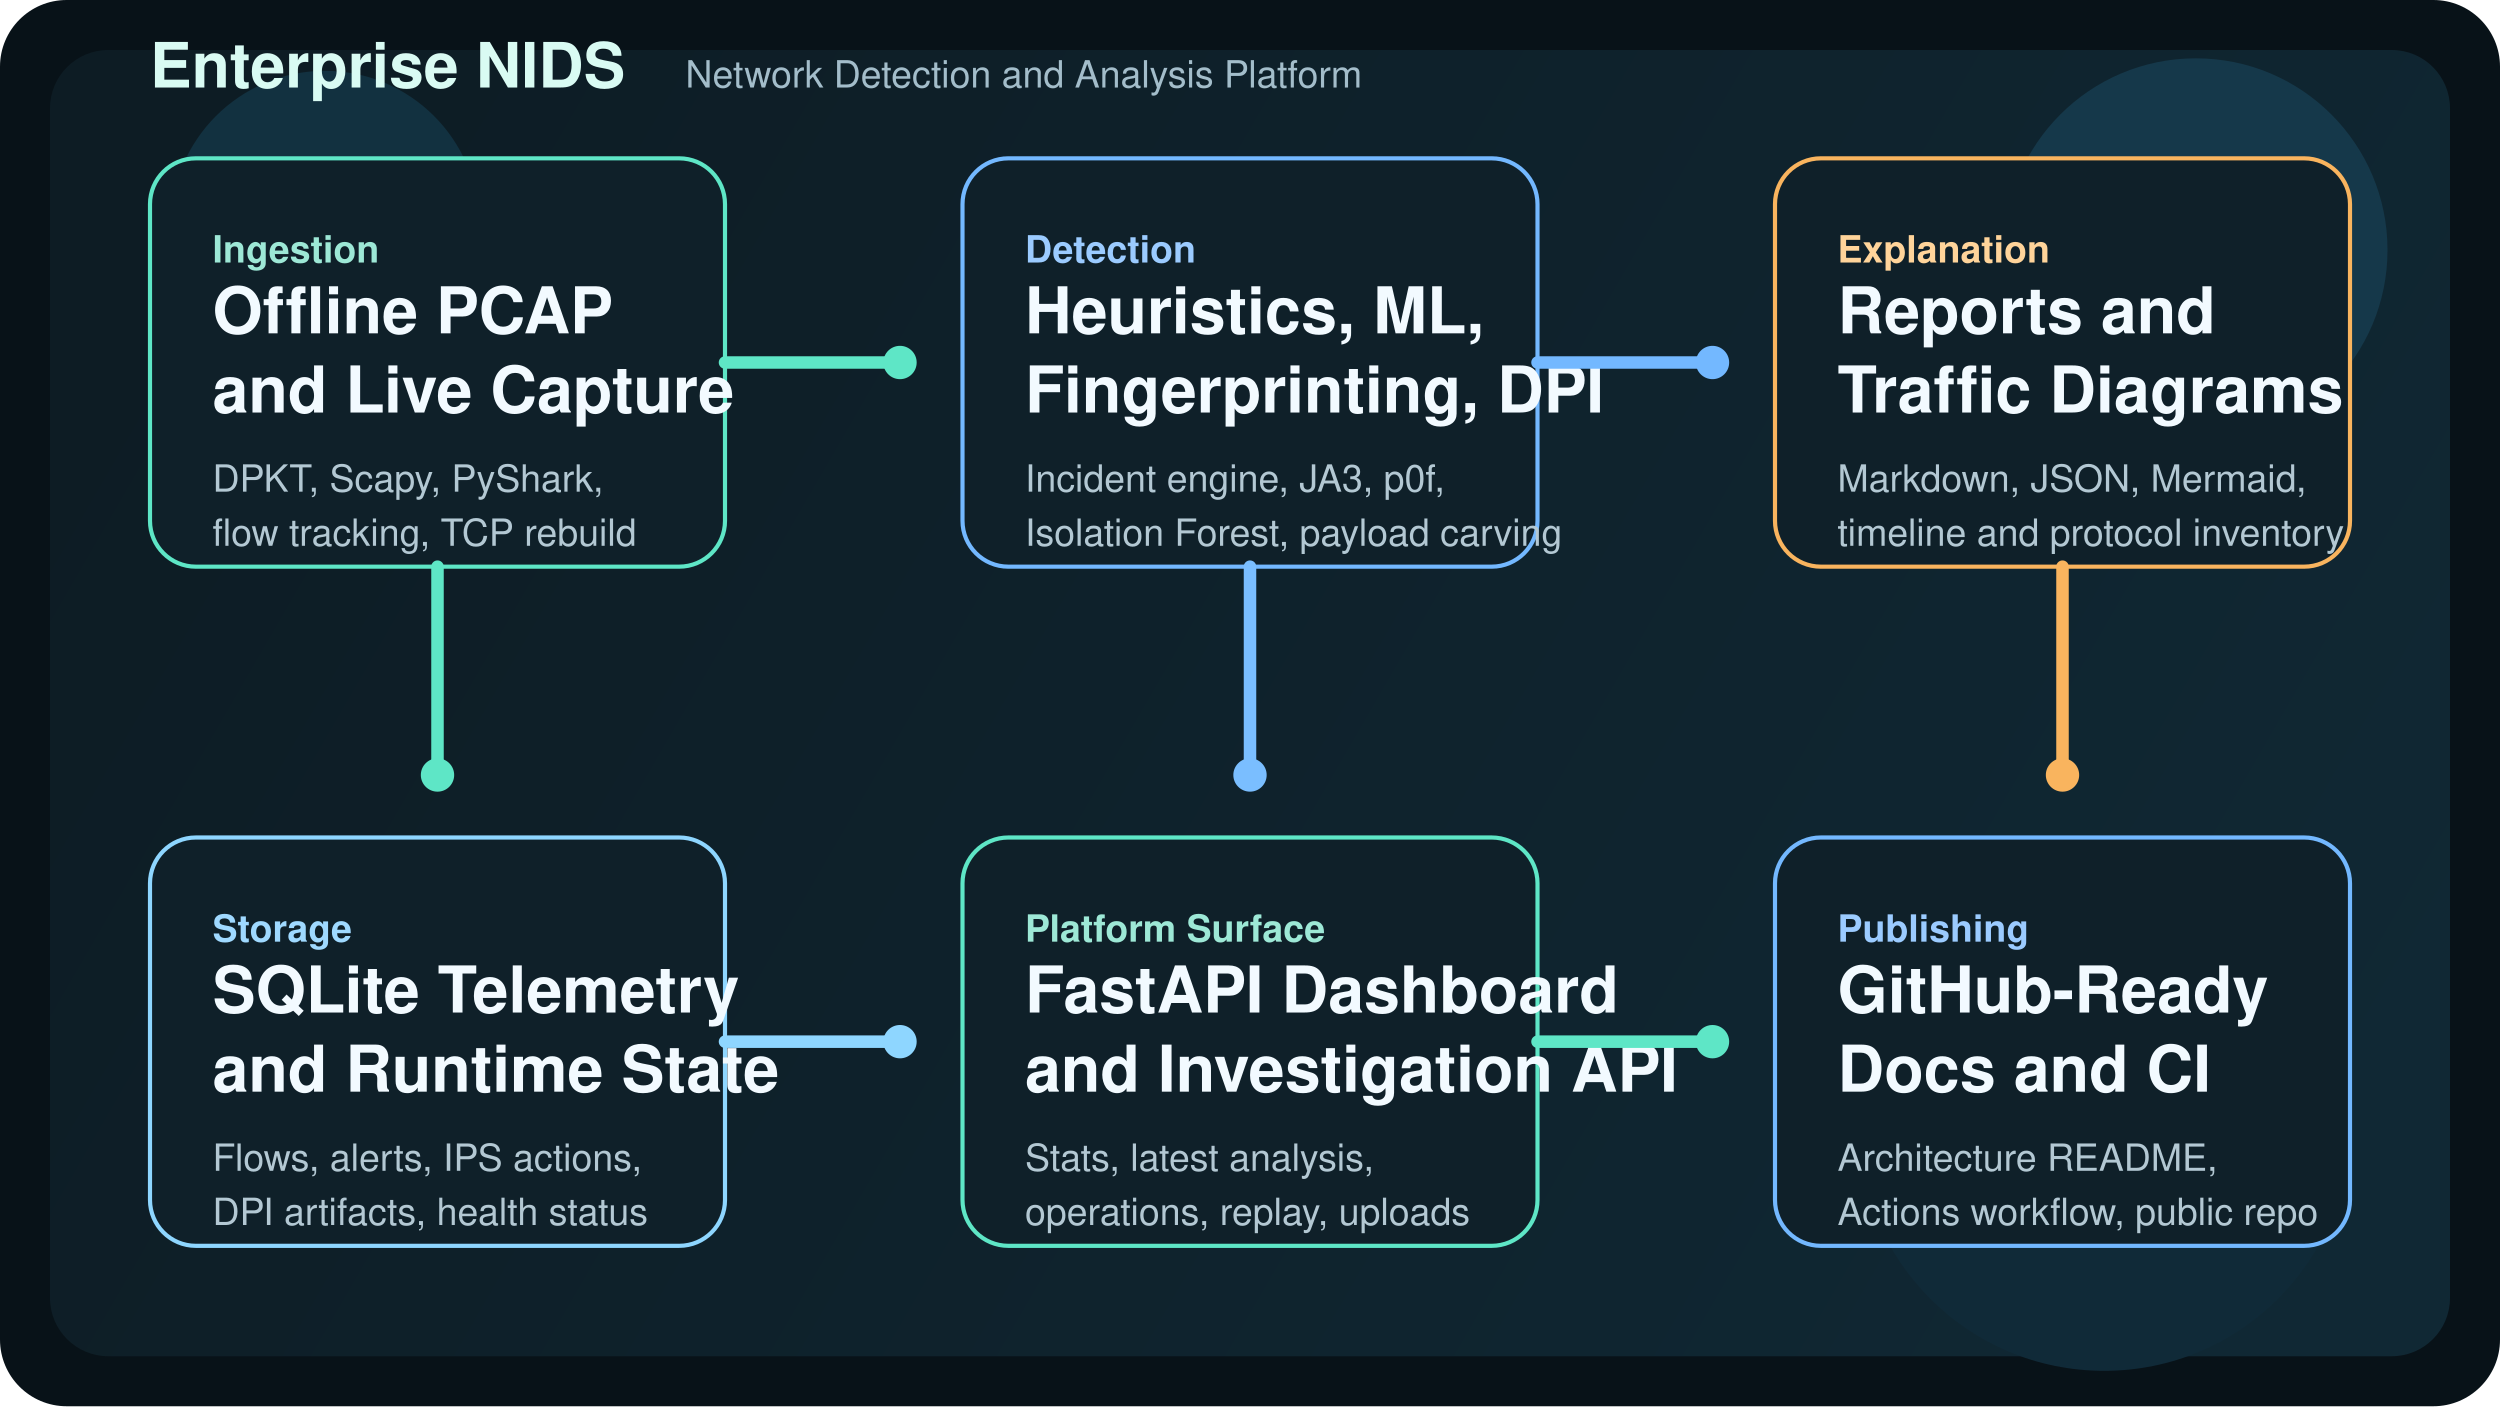
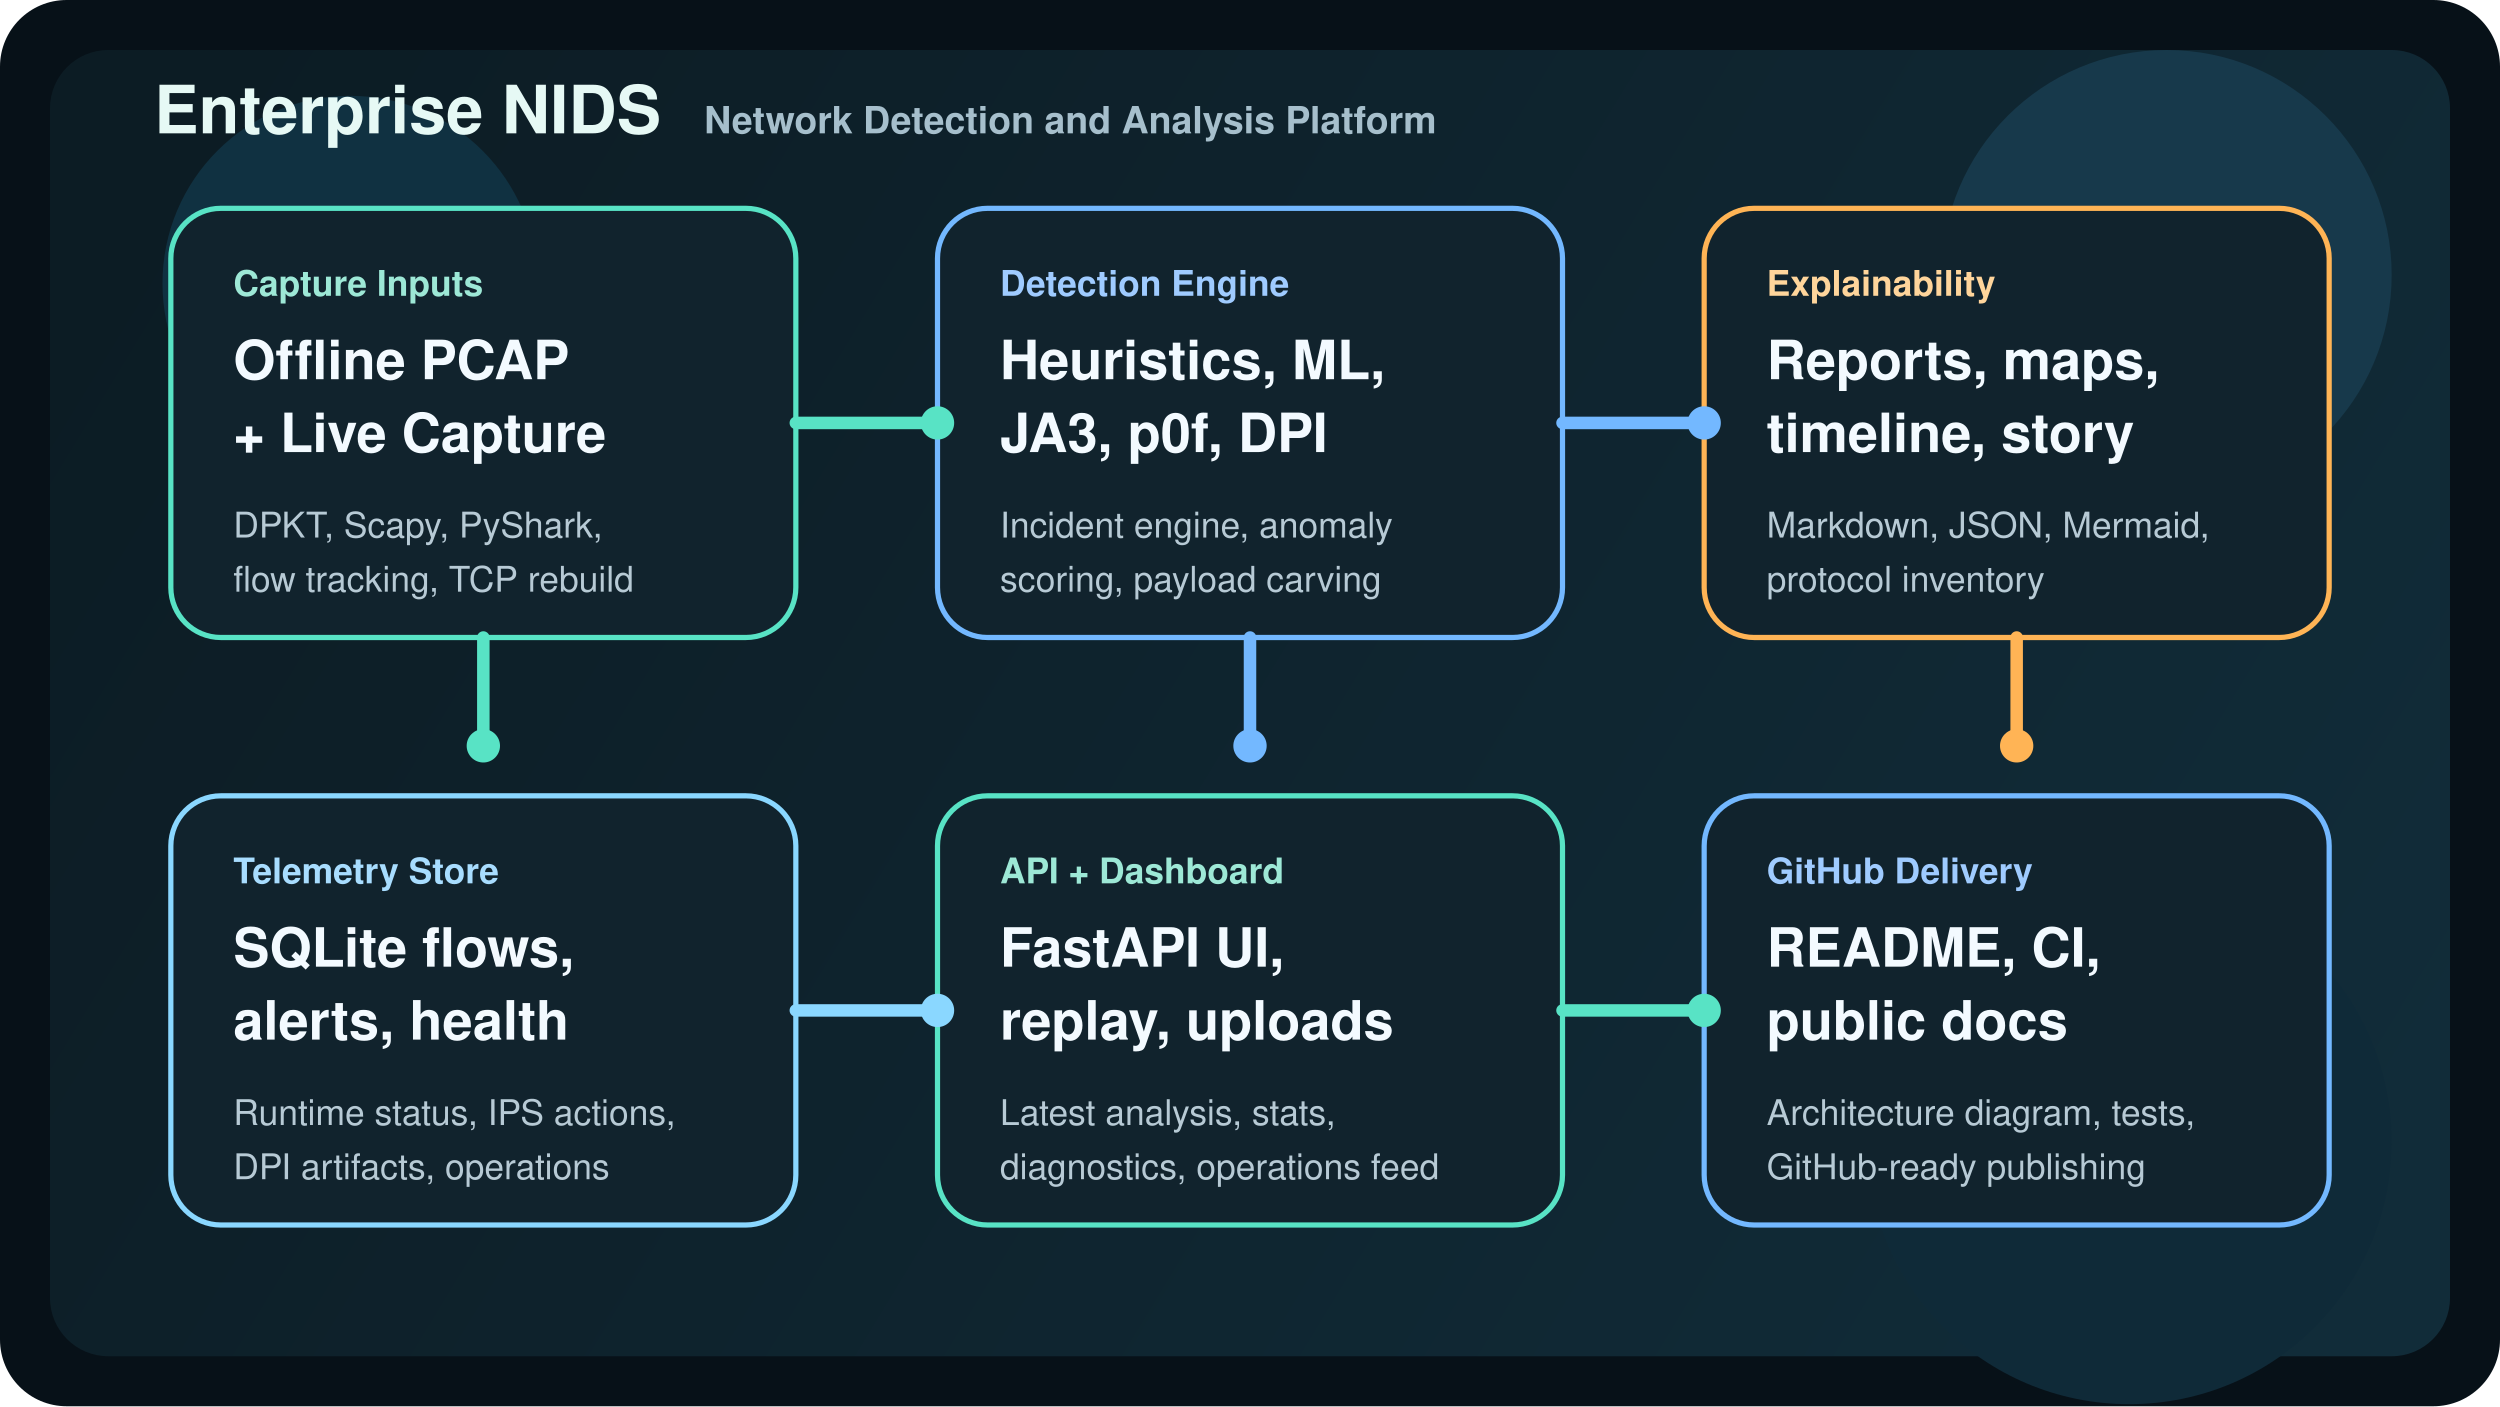
<svg xmlns="http://www.w3.org/2000/svg" width="1200" height="675" viewBox="0 0 1200 675" fill="none">
-   <rect width="1200" height="675" rx="32" fill="#081218" />
+   <rect width="1200" height="675" rx="32" fill="#071118" />
  <rect x="24" y="24" width="1152" height="627" rx="28" fill="url(#bg)" />
-   <circle cx="156" cy="108" r="74" fill="#123140" />
-   <circle cx="1054" cy="120" r="92" fill="#15384A" />
-   <circle cx="1010" cy="540" r="118" fill="#102A38" />
-   <rect x="72" y="76" width="276" height="196" rx="22" fill="#0F2029" stroke="#5EE6C6" stroke-width="2" />
-   <rect x="462" y="76" width="276" height="196" rx="22" fill="#0F2029" stroke="#73B8FF" stroke-width="2" />
-   <rect x="852" y="76" width="276" height="196" rx="22" fill="#0F2029" stroke="#F9B45E" stroke-width="2" />
-   <rect x="72" y="402" width="276" height="196" rx="22" fill="#0F2029" stroke="#8ED6FF" stroke-width="2" />
-   <rect x="462" y="402" width="276" height="196" rx="22" fill="#0F2029" stroke="#5EE6C6" stroke-width="2" />
-   <rect x="852" y="402" width="276" height="196" rx="22" fill="#0F2029" stroke="#73B8FF" stroke-width="2" />
-   <text x="102" y="126" fill="#9DE8D6" font-family="Helvetica, Arial, sans-serif" font-size="18" font-weight="700">Ingestion</text>
-   <text x="102" y="160" fill="#F2FAFF" font-family="Helvetica, Arial, sans-serif" font-size="31" font-weight="700">Offline PCAP</text>
-   <text x="102" y="198" fill="#F2FAFF" font-family="Helvetica, Arial, sans-serif" font-size="31" font-weight="700">and Live Capture</text>
-   <text x="102" y="236" fill="#B3C8D3" font-family="Helvetica, Arial, sans-serif" font-size="18">DPKT, Scapy, PyShark,</text>
-   <text x="102" y="262" fill="#B3C8D3" font-family="Helvetica, Arial, sans-serif" font-size="18">flow tracking, TCP rebuild</text>
-   <text x="492" y="126" fill="#9BCBFF" font-family="Helvetica, Arial, sans-serif" font-size="18" font-weight="700">Detection</text>
-   <text x="492" y="160" fill="#F2FAFF" font-family="Helvetica, Arial, sans-serif" font-size="31" font-weight="700">Heuristics, ML,</text>
-   <text x="492" y="198" fill="#F2FAFF" font-family="Helvetica, Arial, sans-serif" font-size="31" font-weight="700">Fingerprinting, DPI</text>
-   <text x="492" y="236" fill="#B3C8D3" font-family="Helvetica, Arial, sans-serif" font-size="18">Incident engine, JA3, p0f,</text>
-   <text x="492" y="262" fill="#B3C8D3" font-family="Helvetica, Arial, sans-serif" font-size="18">Isolation Forest, payload carving</text>
-   <text x="882" y="126" fill="#FFD49A" font-family="Helvetica, Arial, sans-serif" font-size="18" font-weight="700">Explanation</text>
-   <text x="882" y="160" fill="#F2FAFF" font-family="Helvetica, Arial, sans-serif" font-size="31" font-weight="700">Reports and</text>
-   <text x="882" y="198" fill="#F2FAFF" font-family="Helvetica, Arial, sans-serif" font-size="31" font-weight="700">Traffic Diagrams</text>
-   <text x="882" y="236" fill="#B3C8D3" font-family="Helvetica, Arial, sans-serif" font-size="18">Markdown, JSON, Mermaid,</text>
-   <text x="882" y="262" fill="#B3C8D3" font-family="Helvetica, Arial, sans-serif" font-size="18">timeline and protocol inventory</text>
-   <text x="102" y="452" fill="#9FD9FF" font-family="Helvetica, Arial, sans-serif" font-size="18" font-weight="700">Storage</text>
-   <text x="102" y="486" fill="#F2FAFF" font-family="Helvetica, Arial, sans-serif" font-size="31" font-weight="700">SQLite Telemetry</text>
-   <text x="102" y="524" fill="#F2FAFF" font-family="Helvetica, Arial, sans-serif" font-size="31" font-weight="700">and Runtime State</text>
-   <text x="102" y="562" fill="#B3C8D3" font-family="Helvetica, Arial, sans-serif" font-size="18">Flows, alerts, IPS actions,</text>
-   <text x="102" y="588" fill="#B3C8D3" font-family="Helvetica, Arial, sans-serif" font-size="18">DPI artifacts, health status</text>
-   <text x="492" y="452" fill="#9DE8D6" font-family="Helvetica, Arial, sans-serif" font-size="18" font-weight="700">Platform Surface</text>
-   <text x="492" y="486" fill="#F2FAFF" font-family="Helvetica, Arial, sans-serif" font-size="31" font-weight="700">FastAPI Dashboard</text>
-   <text x="492" y="524" fill="#F2FAFF" font-family="Helvetica, Arial, sans-serif" font-size="31" font-weight="700">and Investigation API</text>
-   <text x="492" y="562" fill="#B3C8D3" font-family="Helvetica, Arial, sans-serif" font-size="18">Stats, latest analysis,</text>
-   <text x="492" y="588" fill="#B3C8D3" font-family="Helvetica, Arial, sans-serif" font-size="18">operations, replay, uploads</text>
-   <text x="882" y="452" fill="#9BCBFF" font-family="Helvetica, Arial, sans-serif" font-size="18" font-weight="700">Publishing</text>
-   <text x="882" y="486" fill="#F2FAFF" font-family="Helvetica, Arial, sans-serif" font-size="31" font-weight="700">GitHub-Ready</text>
-   <text x="882" y="524" fill="#F2FAFF" font-family="Helvetica, Arial, sans-serif" font-size="31" font-weight="700">Docs and CI</text>
-   <text x="882" y="562" fill="#B3C8D3" font-family="Helvetica, Arial, sans-serif" font-size="18">Architecture README,</text>
-   <text x="882" y="588" fill="#B3C8D3" font-family="Helvetica, Arial, sans-serif" font-size="18">Actions workflow, public repo</text>
-   <path d="M348 174H432" stroke="#5EE6C6" stroke-width="6" stroke-linecap="round" />
-   <path d="M738 174H822" stroke="#73B8FF" stroke-width="6" stroke-linecap="round" />
-   <path d="M600 272V372" stroke="#7ABEFF" stroke-width="6" stroke-linecap="round" />
-   <path d="M210 272V372" stroke="#5EE6C6" stroke-width="6" stroke-linecap="round" />
-   <path d="M990 272V372" stroke="#F9B45E" stroke-width="6" stroke-linecap="round" />
-   <path d="M348 500H432" stroke="#8ED6FF" stroke-width="6" stroke-linecap="round" />
-   <path d="M738 500H822" stroke="#5EE6C6" stroke-width="6" stroke-linecap="round" />
-   <circle cx="432" cy="174" r="8" fill="#5EE6C6" />
-   <circle cx="822" cy="174" r="8" fill="#73B8FF" />
-   <circle cx="600" cy="372" r="8" fill="#7ABEFF" />
-   <circle cx="210" cy="372" r="8" fill="#5EE6C6" />
-   <circle cx="990" cy="372" r="8" fill="#F9B45E" />
-   <circle cx="432" cy="500" r="8" fill="#8ED6FF" />
-   <circle cx="822" cy="500" r="8" fill="#5EE6C6" />
-   <text x="72" y="42" fill="#D9FBF3" font-family="Helvetica, Arial, sans-serif" font-size="30" font-weight="700">Enterprise NIDS</text>
-   <text x="329" y="42" fill="#A3BDCA" font-family="Helvetica, Arial, sans-serif" font-size="18">Network Detection and Analysis Platform</text>
+   <circle cx="168" cy="136" r="90" fill="#103141" />
+   <circle cx="1040" cy="132" r="108" fill="#17394B" />
+   <circle cx="1022" cy="548" r="126" fill="#0F2A38" />
+   <text x="74" y="64" fill="#E6F9F5" font-family="Helvetica, Arial, sans-serif" font-size="32" font-weight="700">Enterprise NIDS</text>
+   <text x="338" y="64" fill="#A6BFCC" font-family="Helvetica, Arial, sans-serif" font-size="18" font-weight="600">Network Detection and Analysis Platform</text>
+   <rect x="82" y="100" width="300" height="206" rx="24" fill="#11232D" stroke="#58E3C5" stroke-width="2.5" />
+   <rect x="450" y="100" width="300" height="206" rx="24" fill="#11232D" stroke="#73B8FF" stroke-width="2.5" />
+   <rect x="818" y="100" width="300" height="206" rx="24" fill="#11232D" stroke="#FFB455" stroke-width="2.5" />
+   <rect x="82" y="382" width="300" height="206" rx="24" fill="#11232D" stroke="#8AD7FF" stroke-width="2.5" />
+   <rect x="450" y="382" width="300" height="206" rx="24" fill="#11232D" stroke="#58E3C5" stroke-width="2.5" />
+   <rect x="818" y="382" width="300" height="206" rx="24" fill="#11232D" stroke="#73B8FF" stroke-width="2.5" />
+   <path d="M382 203H450" stroke="#58E3C5" stroke-width="6" stroke-linecap="round" />
+   <path d="M750 203H818" stroke="#73B8FF" stroke-width="6" stroke-linecap="round" />
+   <path d="M232 306V358" stroke="#58E3C5" stroke-width="6" stroke-linecap="round" />
+   <path d="M600 306V358" stroke="#73B8FF" stroke-width="6" stroke-linecap="round" />
+   <path d="M968 306V358" stroke="#FFB455" stroke-width="6" stroke-linecap="round" />
+   <path d="M382 485H450" stroke="#8AD7FF" stroke-width="6" stroke-linecap="round" />
+   <path d="M750 485H818" stroke="#58E3C5" stroke-width="6" stroke-linecap="round" />
+   <circle cx="450" cy="203" r="8" fill="#58E3C5" />
+   <circle cx="818" cy="203" r="8" fill="#73B8FF" />
+   <circle cx="232" cy="358" r="8" fill="#58E3C5" />
+   <circle cx="600" cy="358" r="8" fill="#73B8FF" />
+   <circle cx="968" cy="358" r="8" fill="#FFB455" />
+   <circle cx="450" cy="485" r="8" fill="#8AD7FF" />
+   <circle cx="818" cy="485" r="8" fill="#58E3C5" />
+   <text x="112" y="142" fill="#9DE8D6" font-family="Helvetica, Arial, sans-serif" font-size="17" font-weight="700">Capture Inputs</text>
+   <text x="112" y="182" fill="#F3FAFF" font-family="Helvetica, Arial, sans-serif" font-size="26" font-weight="700">Offline PCAP</text>
+   <text x="112" y="217" fill="#F3FAFF" font-family="Helvetica, Arial, sans-serif" font-size="26" font-weight="700">+ Live Capture</text>
+   <text x="112" y="258" fill="#B7CAD5" font-family="Helvetica, Arial, sans-serif" font-size="17">DPKT, Scapy, PyShark,</text>
+   <text x="112" y="284" fill="#B7CAD5" font-family="Helvetica, Arial, sans-serif" font-size="17">flow tracking, TCP rebuild</text>
+   <text x="480" y="142" fill="#9FCBFF" font-family="Helvetica, Arial, sans-serif" font-size="17" font-weight="700">Detection Engine</text>
+   <text x="480" y="182" fill="#F3FAFF" font-family="Helvetica, Arial, sans-serif" font-size="26" font-weight="700">Heuristics, ML,</text>
+   <text x="480" y="217" fill="#F3FAFF" font-family="Helvetica, Arial, sans-serif" font-size="26" font-weight="700">JA3, p0f, DPI</text>
+   <text x="480" y="258" fill="#B7CAD5" font-family="Helvetica, Arial, sans-serif" font-size="17">Incident engine, anomaly</text>
+   <text x="480" y="284" fill="#B7CAD5" font-family="Helvetica, Arial, sans-serif" font-size="17">scoring, payload carving</text>
+   <text x="848" y="142" fill="#FFD59B" font-family="Helvetica, Arial, sans-serif" font-size="17" font-weight="700">Explainability</text>
+   <text x="848" y="182" fill="#F3FAFF" font-family="Helvetica, Arial, sans-serif" font-size="26" font-weight="700">Reports, maps,</text>
+   <text x="848" y="217" fill="#F3FAFF" font-family="Helvetica, Arial, sans-serif" font-size="26" font-weight="700">timeline, story</text>
+   <text x="848" y="258" fill="#B7CAD5" font-family="Helvetica, Arial, sans-serif" font-size="17">Markdown, JSON, Mermaid,</text>
+   <text x="848" y="284" fill="#B7CAD5" font-family="Helvetica, Arial, sans-serif" font-size="17">protocol inventory</text>
+   <text x="112" y="424" fill="#A8DDFF" font-family="Helvetica, Arial, sans-serif" font-size="17" font-weight="700">Telemetry Store</text>
+   <text x="112" y="464" fill="#F3FAFF" font-family="Helvetica, Arial, sans-serif" font-size="26" font-weight="700">SQLite flows,</text>
+   <text x="112" y="499" fill="#F3FAFF" font-family="Helvetica, Arial, sans-serif" font-size="26" font-weight="700">alerts, health</text>
+   <text x="112" y="540" fill="#B7CAD5" font-family="Helvetica, Arial, sans-serif" font-size="17">Runtime status, IPS actions,</text>
+   <text x="112" y="566" fill="#B7CAD5" font-family="Helvetica, Arial, sans-serif" font-size="17">DPI artifacts, operations</text>
+   <text x="480" y="424" fill="#9DE8D6" font-family="Helvetica, Arial, sans-serif" font-size="17" font-weight="700">API + Dashboard</text>
+   <text x="480" y="464" fill="#F3FAFF" font-family="Helvetica, Arial, sans-serif" font-size="26" font-weight="700">FastAPI UI,</text>
+   <text x="480" y="499" fill="#F3FAFF" font-family="Helvetica, Arial, sans-serif" font-size="26" font-weight="700">replay, uploads</text>
+   <text x="480" y="540" fill="#B7CAD5" font-family="Helvetica, Arial, sans-serif" font-size="17">Latest analysis, stats,</text>
+   <text x="480" y="566" fill="#B7CAD5" font-family="Helvetica, Arial, sans-serif" font-size="17">diagnostics, operations feed</text>
+   <text x="848" y="424" fill="#9FCBFF" font-family="Helvetica, Arial, sans-serif" font-size="17" font-weight="700">GitHub Delivery</text>
+   <text x="848" y="464" fill="#F3FAFF" font-family="Helvetica, Arial, sans-serif" font-size="26" font-weight="700">README, CI,</text>
+   <text x="848" y="499" fill="#F3FAFF" font-family="Helvetica, Arial, sans-serif" font-size="26" font-weight="700">public docs</text>
+   <text x="848" y="540" fill="#B7CAD5" font-family="Helvetica, Arial, sans-serif" font-size="17">Architecture diagram, tests,</text>
+   <text x="848" y="566" fill="#B7CAD5" font-family="Helvetica, Arial, sans-serif" font-size="17">GitHub-ready publishing</text>
  <defs>
-     <linearGradient id="bg" x1="112" y1="52" x2="1098" y2="623" gradientUnits="userSpaceOnUse">
-       <stop stop-color="#0D1C24" />
-       <stop offset="1" stop-color="#102834" />
+     <linearGradient id="bg" x1="102" y1="34" x2="1100" y2="640" gradientUnits="userSpaceOnUse">
+       <stop stop-color="#0C1C24" />
+       <stop offset="1" stop-color="#112C39" />
    </linearGradient>
  </defs>
</svg>
